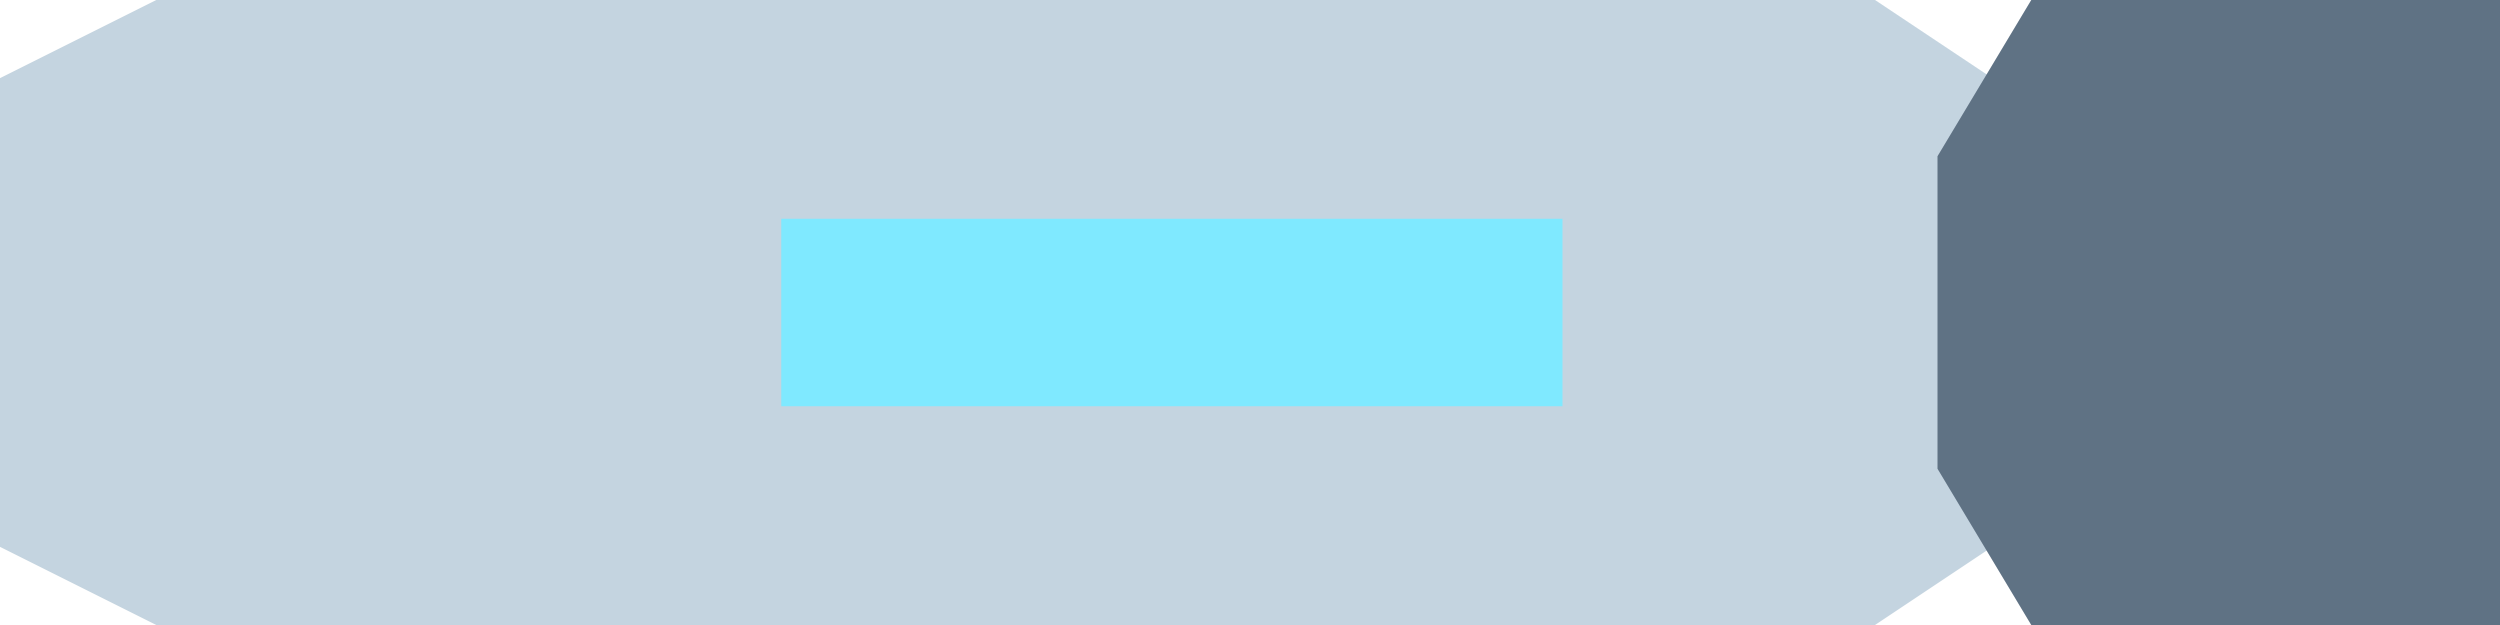
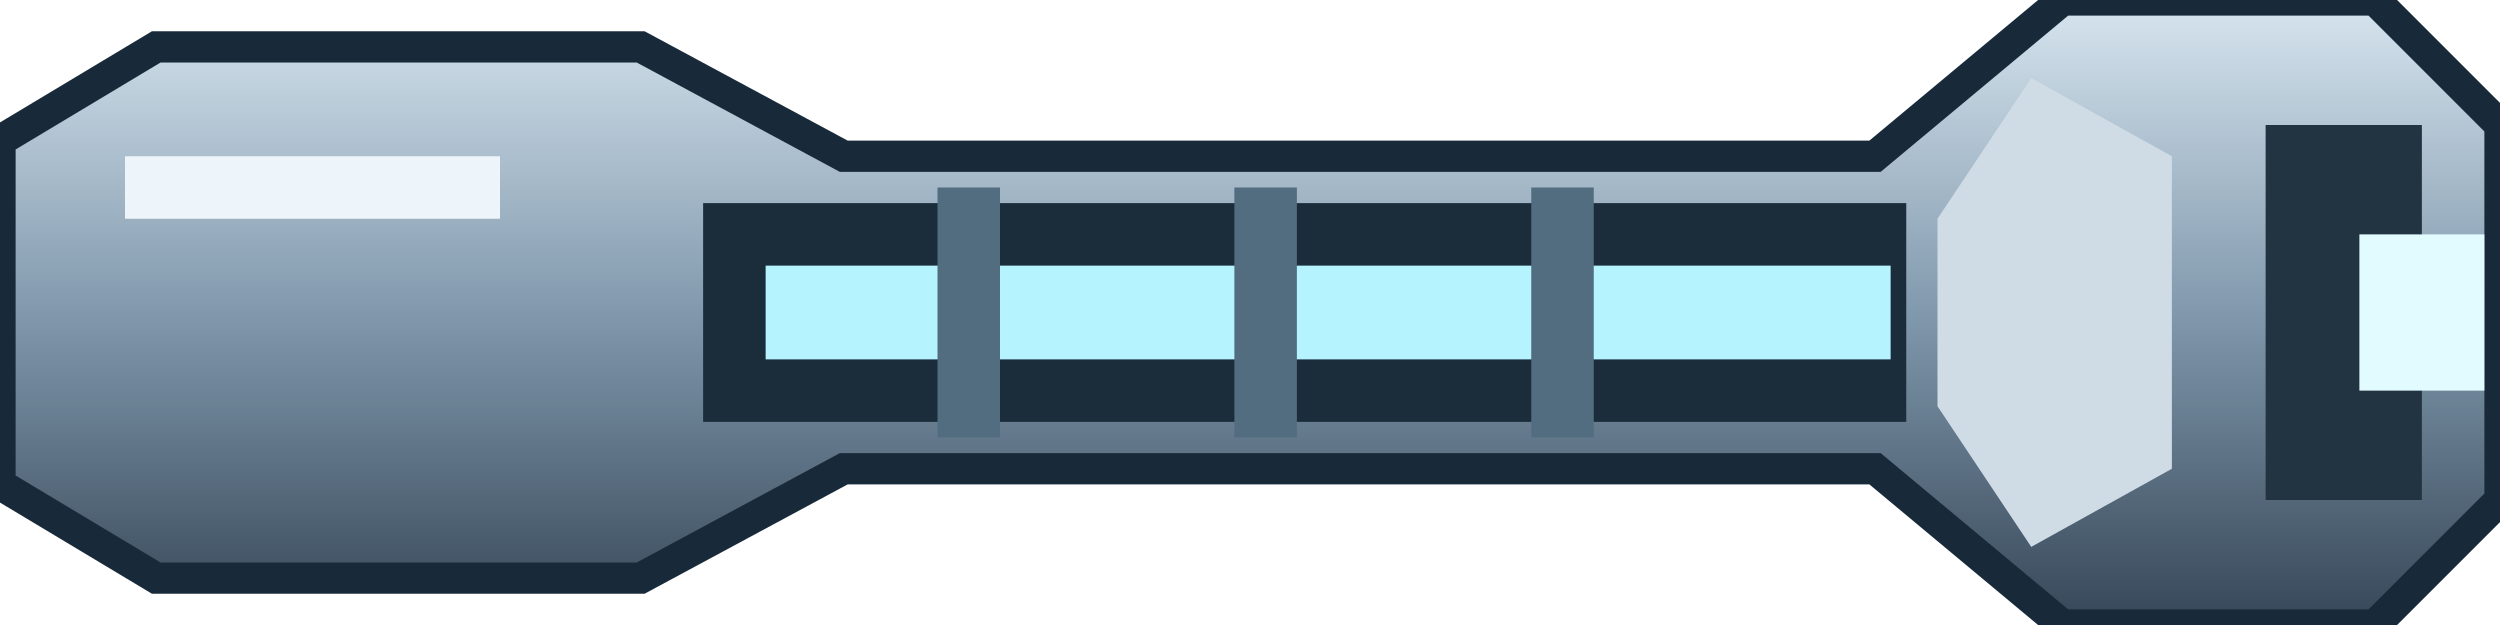
- <svg xmlns="http://www.w3.org/2000/svg" width="16" height="4" viewBox="0 0 16 4">
-   <path d="M0 0.5 1 0h11l1.5 1V3L12 4H1L0 3.5z" fill="#c4d4e0" />
-   <rect x="5" y="1.4" width="5" height="1.2" fill="#7fe9ff" />
-   <path d="M13 0h3v4h-3l-0.6-1V1z" fill="#5f7284" />
+ <svg xmlns="http://www.w3.org/2000/svg" width="16" height="4" viewBox="0 0 160 40">
+   <defs>
+     <linearGradient id="steel" x2="0" y2="1">
+       <stop stop-color="#d7e5ef" />
+       <stop offset="0.5" stop-color="#8199ad" />
+       <stop offset="1" stop-color="#354657" />
+     </linearGradient>
+   </defs>
+   <path d="M0 9 10 3h31l13 7h66l12-10h20l8 8v24l-8 8h-20l-12-10H54l-13 7H10L0 31z" fill="url(#steel)" stroke="#182a39" stroke-width="2" />
+   <path d="M45 13h77v14H45z" fill="#1b2c3b" />
+   <path d="M49 17h72v6H49z" fill="#b5f4ff" />
+   <path d="M62 12v16m19-16v16m19-16v16" stroke="#526d80" stroke-width="4" />
+   <path d="m130 5 9 5v20l-9 5-6-9V14z" fill="#d0dce5" />
+   <path d="M145 8h10v24h-10z" fill="#223442" />
+   <path d="M151 15h8v10h-8z" fill="#e1fbff" />
+   <path d="M8 10h24v4H8z" fill="#edf5fa" />
</svg>
